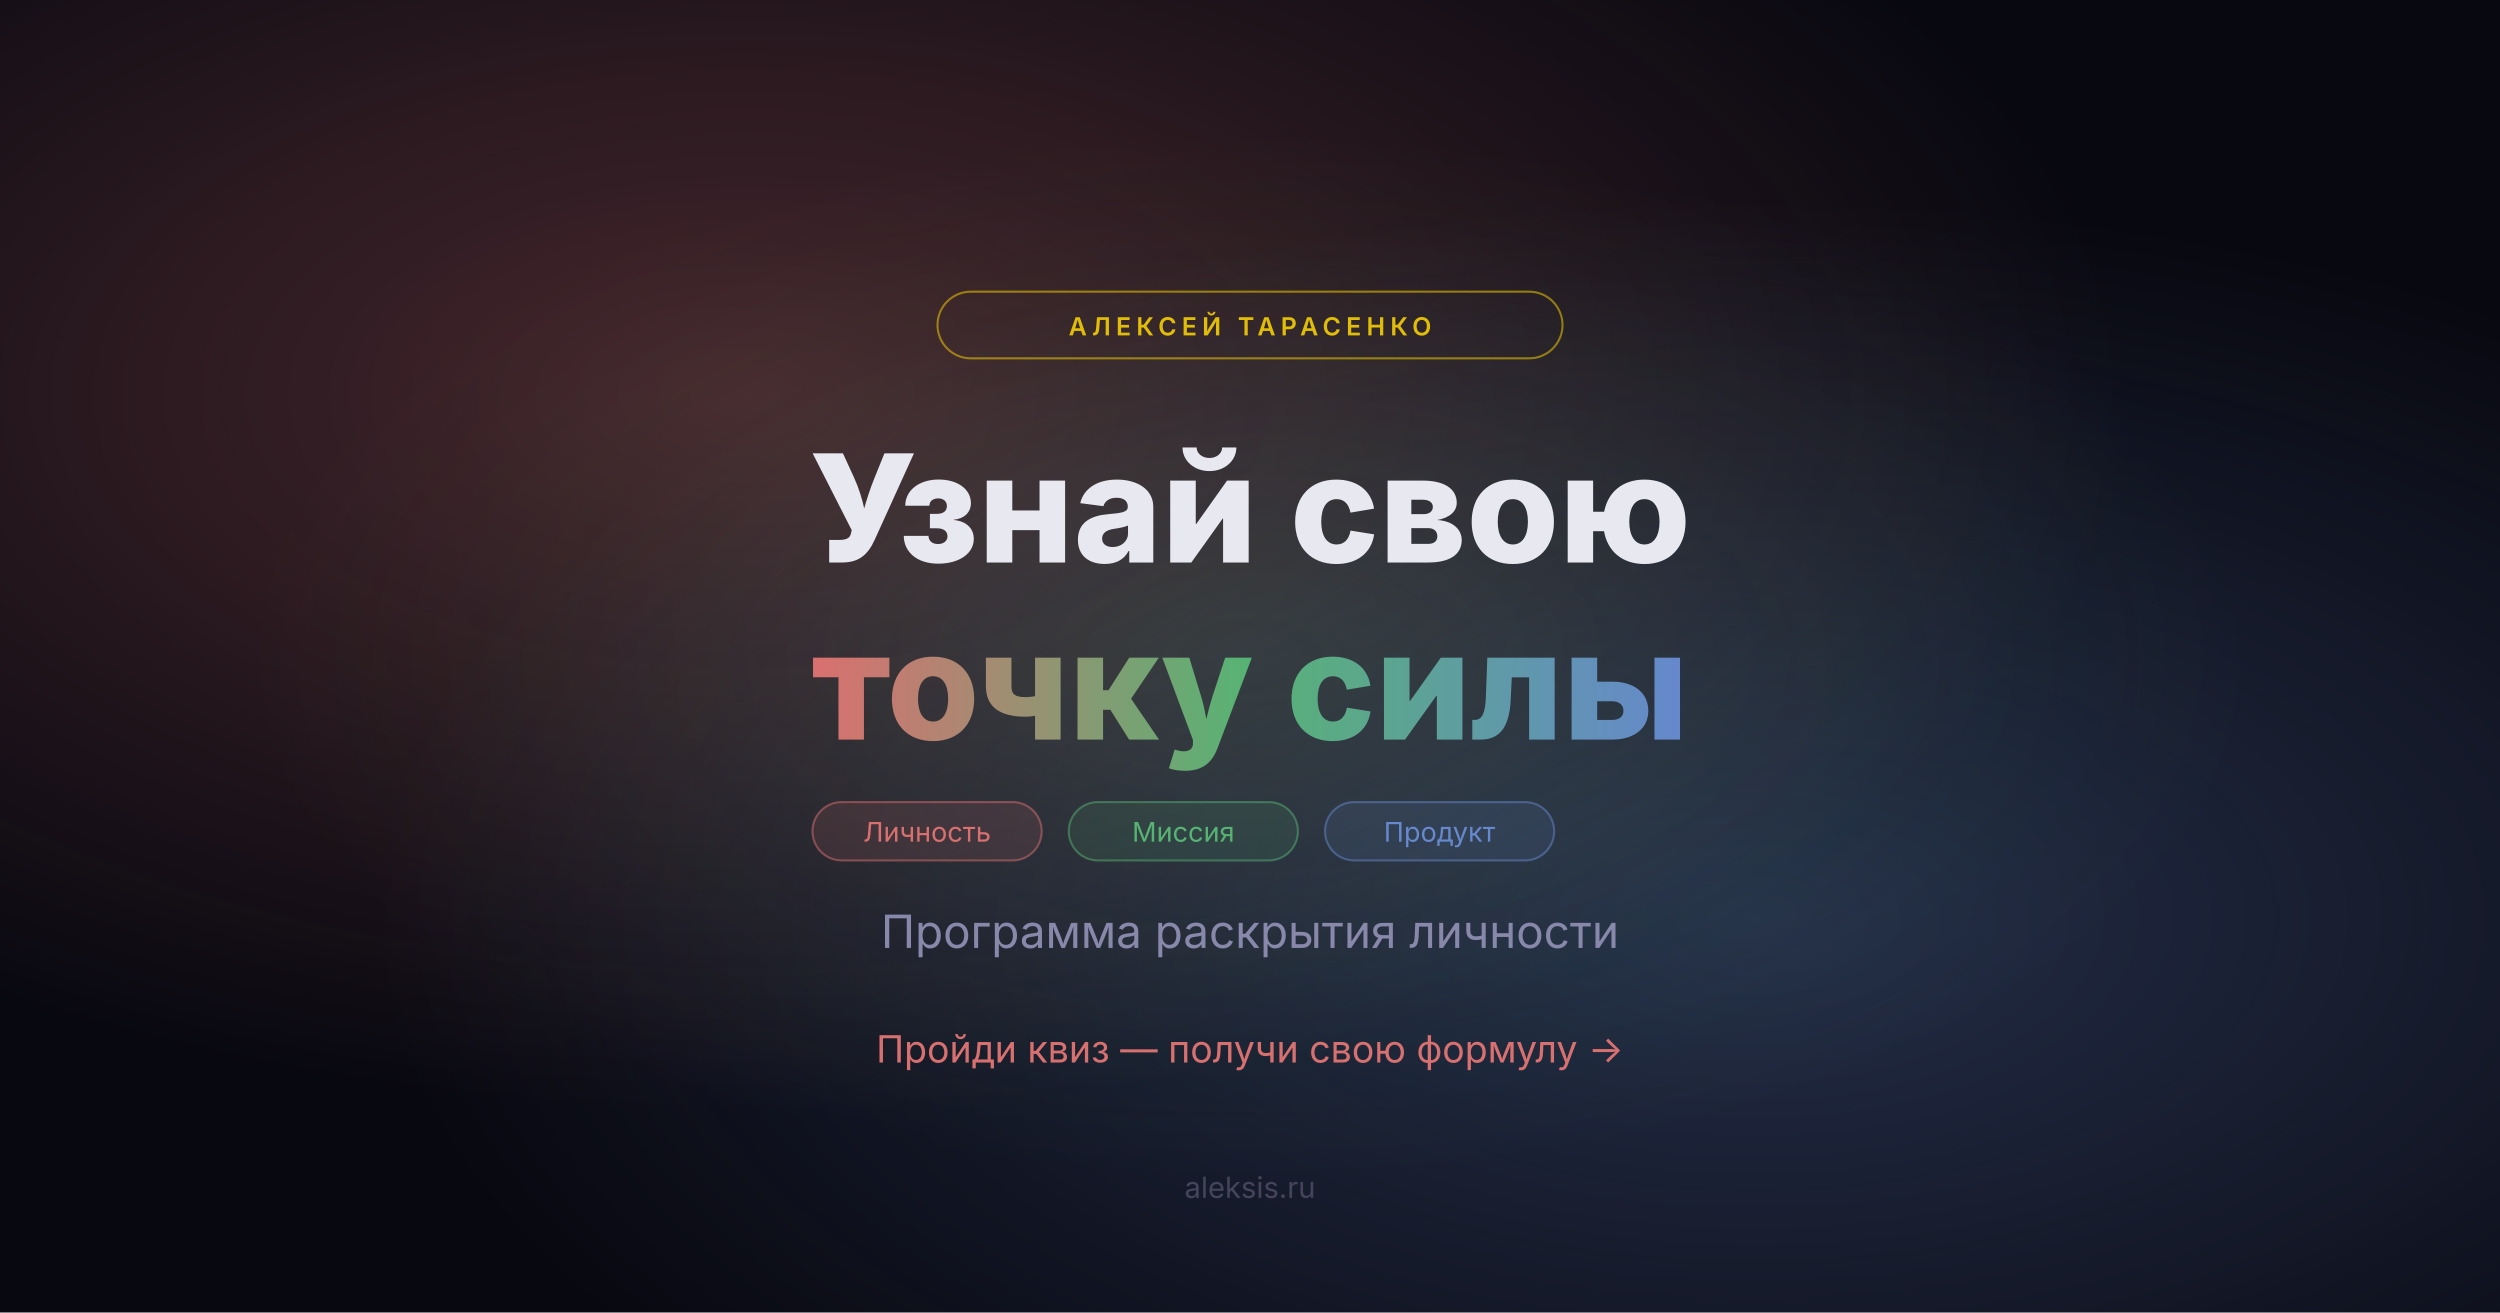
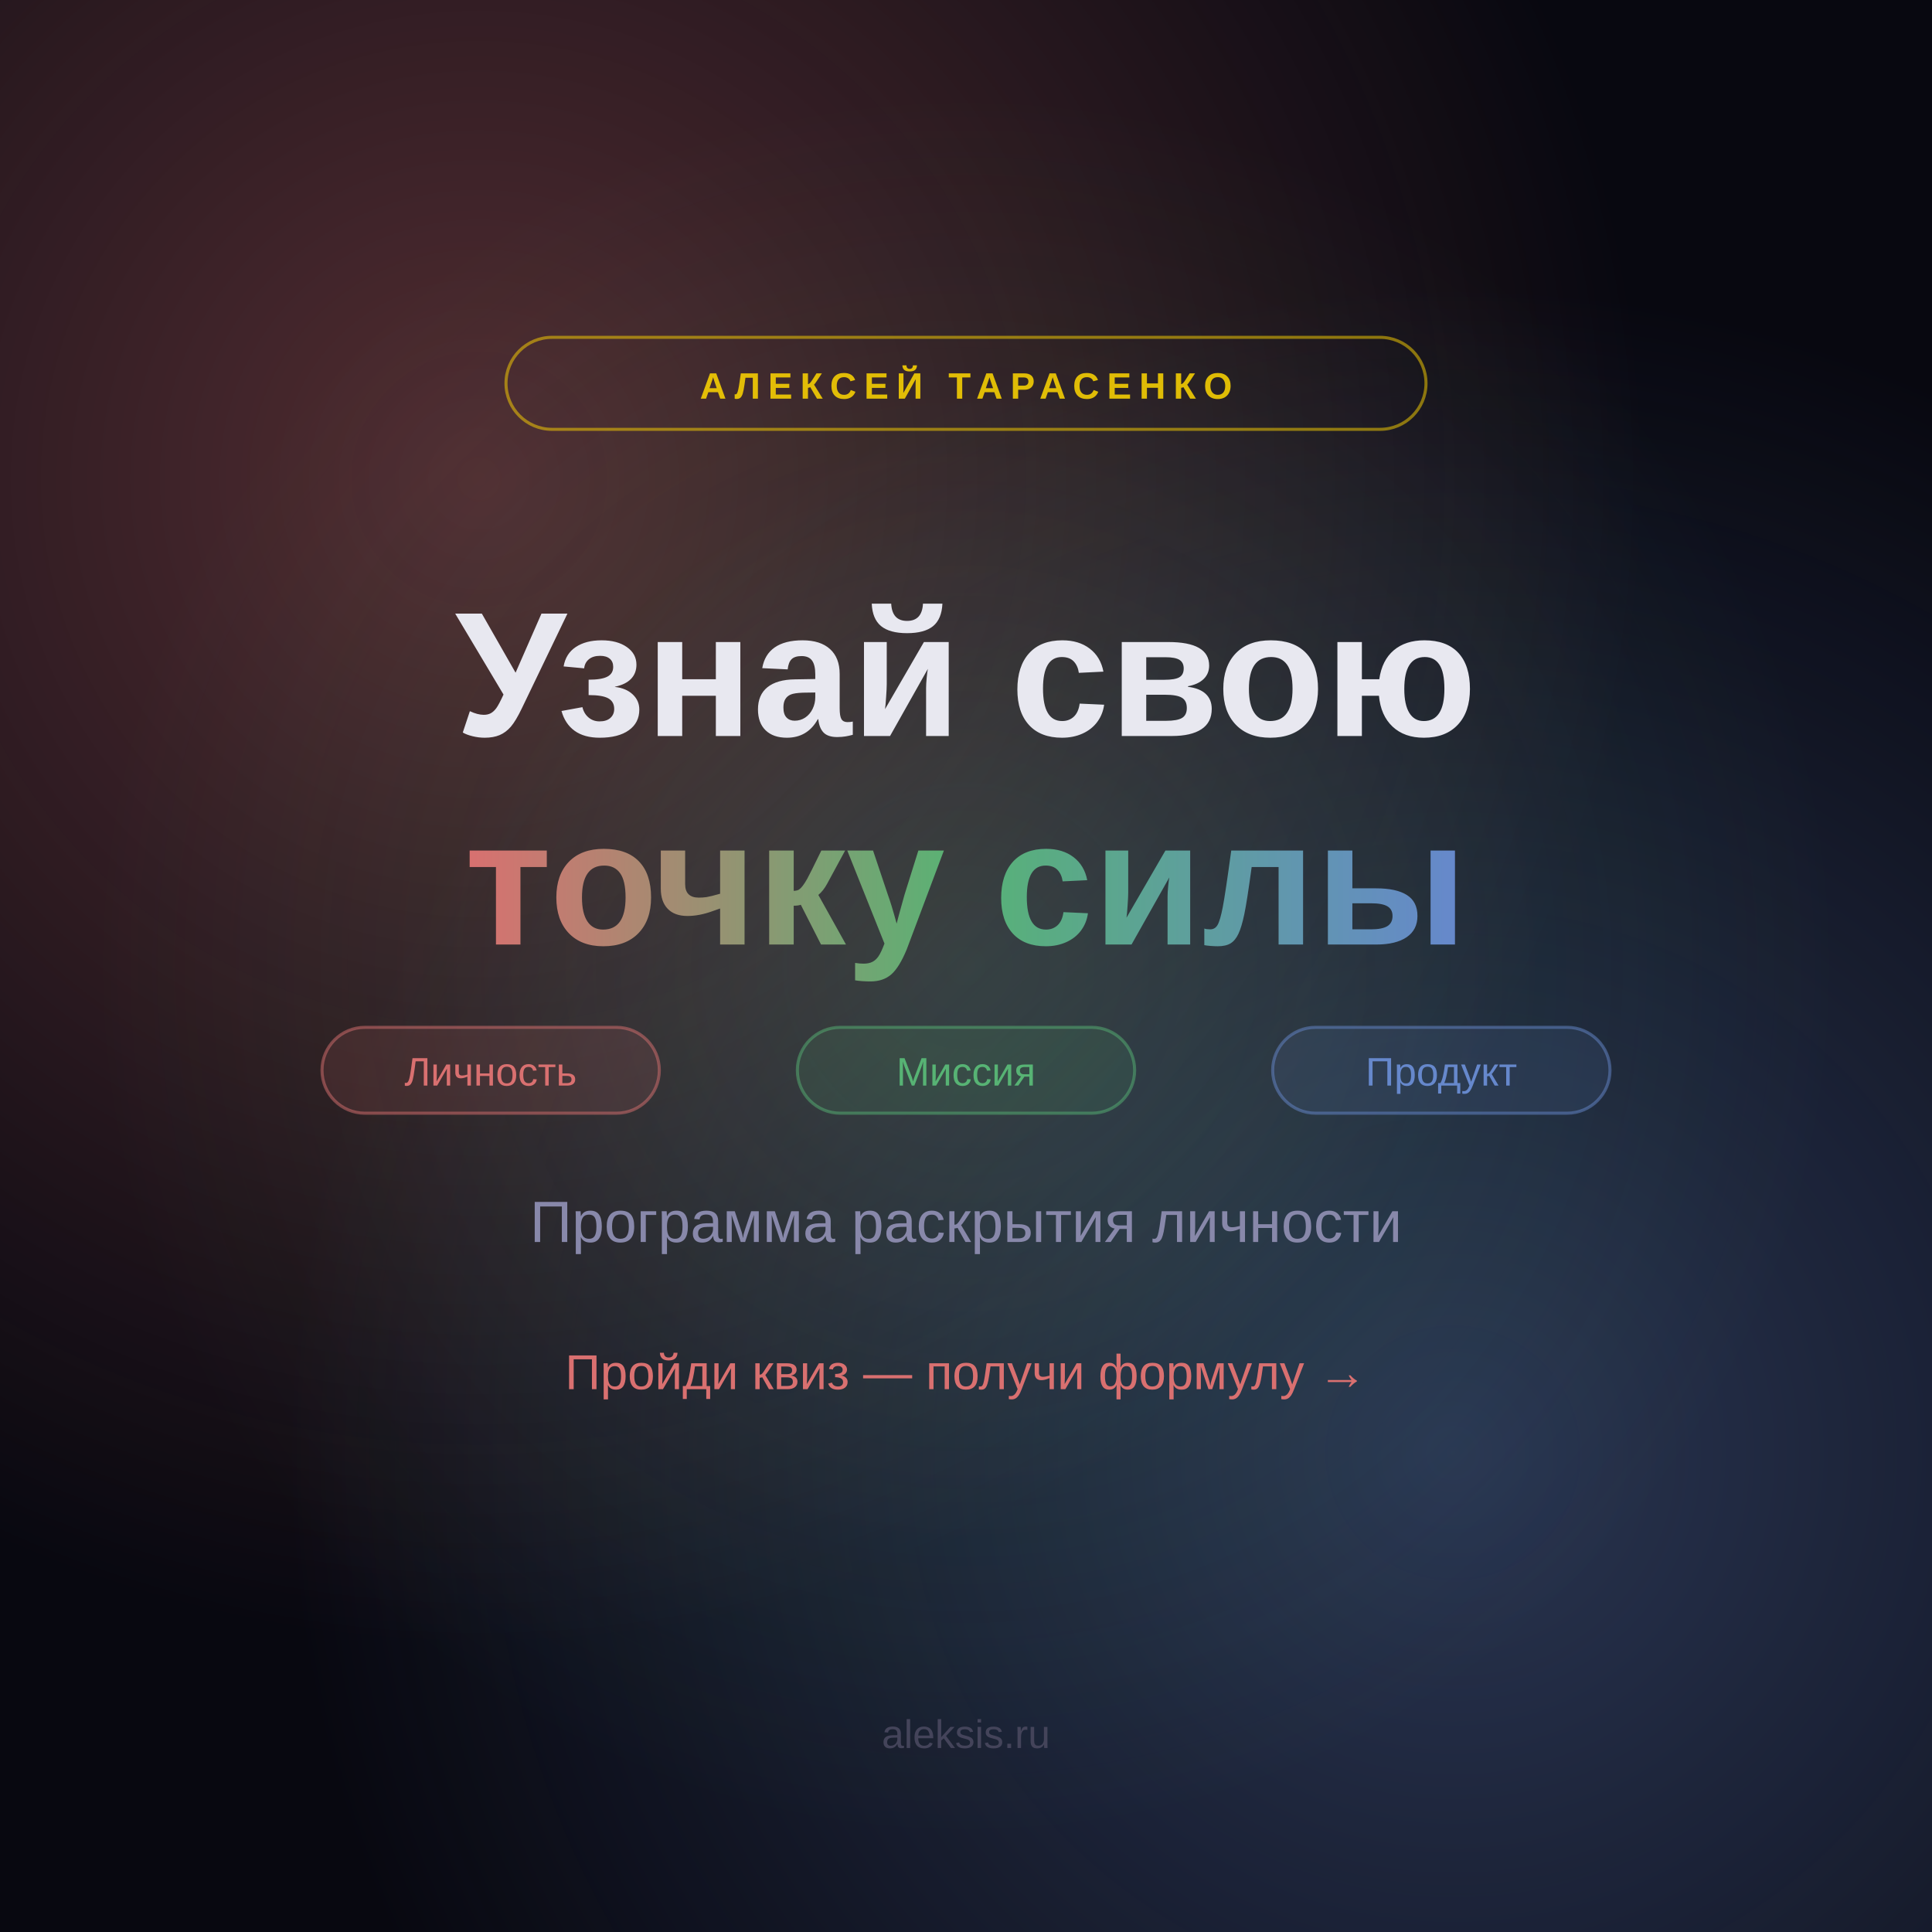
- <svg xmlns="http://www.w3.org/2000/svg" width="1200" height="630" viewBox="0 0 1200 630">
+ <svg xmlns="http://www.w3.org/2000/svg" width="630" height="630" viewBox="0 0 630 630">
  <defs>
-     <radialGradient id="b1" cx="30%" cy="30%" r="55%">
-       <stop offset="0%" stop-color="#D97070" stop-opacity="0.30" />
+     <radialGradient id="b1" cx="25%" cy="25%" r="60%">
+       <stop offset="0%" stop-color="#D97070" stop-opacity="0.35" />
      <stop offset="100%" stop-color="#D97070" stop-opacity="0" />
    </radialGradient>
-     <radialGradient id="b2" cx="70%" cy="70%" r="55%">
-       <stop offset="0%" stop-color="#6688CC" stop-opacity="0.30" />
+     <radialGradient id="b2" cx="75%" cy="75%" r="60%">
+       <stop offset="0%" stop-color="#6688CC" stop-opacity="0.35" />
      <stop offset="100%" stop-color="#6688CC" stop-opacity="0" />
    </radialGradient>
-     <radialGradient id="b3" cx="50%" cy="50%" r="40%">
-       <stop offset="0%" stop-color="#57B374" stop-opacity="0.15" />
+     <radialGradient id="b3" cx="50%" cy="50%" r="45%">
+       <stop offset="0%" stop-color="#57B374" stop-opacity="0.18" />
      <stop offset="100%" stop-color="#57B374" stop-opacity="0" />
    </radialGradient>
    <linearGradient id="titleGrad" x1="0%" y1="0%" x2="100%" y2="0%">
      <stop offset="0%" stop-color="#D97070" />
      <stop offset="50%" stop-color="#57B374" />
      <stop offset="100%" stop-color="#6688CC" />
    </linearGradient>
  </defs>
-   <rect width="1200" height="630" fill="#080810" />
-   <rect width="1200" height="630" fill="url(#b1)" />
-   <rect width="1200" height="630" fill="url(#b2)" />
-   <rect width="1200" height="630" fill="url(#b3)" />
-   <rect x="450" y="140" width="300" height="32" rx="16" fill="none" stroke="#FFD700" stroke-opacity="0.5" stroke-width="1" />
-   <text x="600" y="161" font-family="-apple-system, BlinkMacSystemFont, 'Segoe UI', sans-serif" font-size="12" font-weight="600" fill="#FFD700" fill-opacity="0.85" text-anchor="middle" letter-spacing="2.5">АЛЕКСЕЙ ТАРАСЕНКО</text>
-   <text x="600" y="270" font-family="-apple-system, BlinkMacSystemFont, 'Segoe UI', sans-serif" font-size="72" font-weight="800" fill="#e8e8f0" text-anchor="middle">Узнай свою</text>
-   <text x="600" y="355" font-family="-apple-system, BlinkMacSystemFont, 'Segoe UI', sans-serif" font-size="72" font-weight="800" fill="url(#titleGrad)" text-anchor="middle">точку силы</text>
-   <rect x="390" y="385" width="110" height="28" rx="14" fill="rgba(217,112,112,0.12)" stroke="#D97070" stroke-opacity="0.5" stroke-width="1" />
-   <text x="445" y="404" font-family="-apple-system, BlinkMacSystemFont, 'Segoe UI', sans-serif" font-size="13" fill="#D97070" text-anchor="middle">Личность</text>
-   <rect x="513" y="385" width="110" height="28" rx="14" fill="rgba(87,179,116,0.12)" stroke="#57B374" stroke-opacity="0.5" stroke-width="1" />
-   <text x="568" y="404" font-family="-apple-system, BlinkMacSystemFont, 'Segoe UI', sans-serif" font-size="13" fill="#57B374" text-anchor="middle">Миссия</text>
-   <rect x="636" y="385" width="110" height="28" rx="14" fill="rgba(102,136,204,0.12)" stroke="#6688CC" stroke-opacity="0.5" stroke-width="1" />
-   <text x="691" y="404" font-family="-apple-system, BlinkMacSystemFont, 'Segoe UI', sans-serif" font-size="13" fill="#6688CC" text-anchor="middle">Продукт</text>
-   <text x="600" y="455" font-family="-apple-system, BlinkMacSystemFont, 'Segoe UI', sans-serif" font-size="22" fill="#8888aa" text-anchor="middle">Программа раскрытия личности</text>
-   <text x="600" y="510" font-family="-apple-system, BlinkMacSystemFont, 'Segoe UI', sans-serif" font-size="18" fill="#D97070" text-anchor="middle">Пройди квиз — получи свою формулу →</text>
-   <text x="600" y="575" font-family="-apple-system, BlinkMacSystemFont, 'Segoe UI', sans-serif" font-size="14" fill="#44445a" text-anchor="middle">aleksis.ru</text>
+   <rect width="630" height="630" fill="#080810" />
+   <rect width="630" height="630" fill="url(#b1)" />
+   <rect width="630" height="630" fill="url(#b2)" />
+   <rect width="630" height="630" fill="url(#b3)" />
+   <rect x="165" y="110" width="300" height="30" rx="15" fill="none" stroke="#FFD700" stroke-opacity="0.5" stroke-width="1" />
+   <text x="315" y="130" font-family="Arial, sans-serif" font-size="12" font-weight="600" fill="#FFD700" fill-opacity="0.85" text-anchor="middle" letter-spacing="2.5">АЛЕКСЕЙ ТАРАСЕНКО</text>
+   <text x="315" y="240" font-family="Arial, sans-serif" font-size="58" font-weight="800" fill="#e8e8f0" text-anchor="middle">Узнай свою</text>
+   <text x="315" y="308" font-family="Arial, sans-serif" font-size="58" font-weight="800" fill="url(#titleGrad)" text-anchor="middle">точку силы</text>
+   <rect x="105" y="335" width="110" height="28" rx="14" fill="rgba(217,112,112,0.12)" stroke="#D97070" stroke-opacity="0.5" stroke-width="1" />
+   <text x="160" y="354" font-family="Arial, sans-serif" font-size="13" fill="#D97070" text-anchor="middle">Личность</text>
+   <rect x="260" y="335" width="110" height="28" rx="14" fill="rgba(87,179,116,0.12)" stroke="#57B374" stroke-opacity="0.5" stroke-width="1" />
+   <text x="315" y="354" font-family="Arial, sans-serif" font-size="13" fill="#57B374" text-anchor="middle">Миссия</text>
+   <rect x="415" y="335" width="110" height="28" rx="14" fill="rgba(102,136,204,0.12)" stroke="#6688CC" stroke-opacity="0.5" stroke-width="1" />
+   <text x="470" y="354" font-family="Arial, sans-serif" font-size="13" fill="#6688CC" text-anchor="middle">Продукт</text>
+   <text x="315" y="405" font-family="Arial, sans-serif" font-size="19" fill="#8888aa" text-anchor="middle">Программа раскрытия личности</text>
+   <text x="315" y="453" font-family="Arial, sans-serif" font-size="16" fill="#D97070" text-anchor="middle">Пройди квиз — получи формулу →</text>
+   <text x="315" y="570" font-family="Arial, sans-serif" font-size="13" fill="#44445a" text-anchor="middle">aleksis.ru</text>
</svg>
